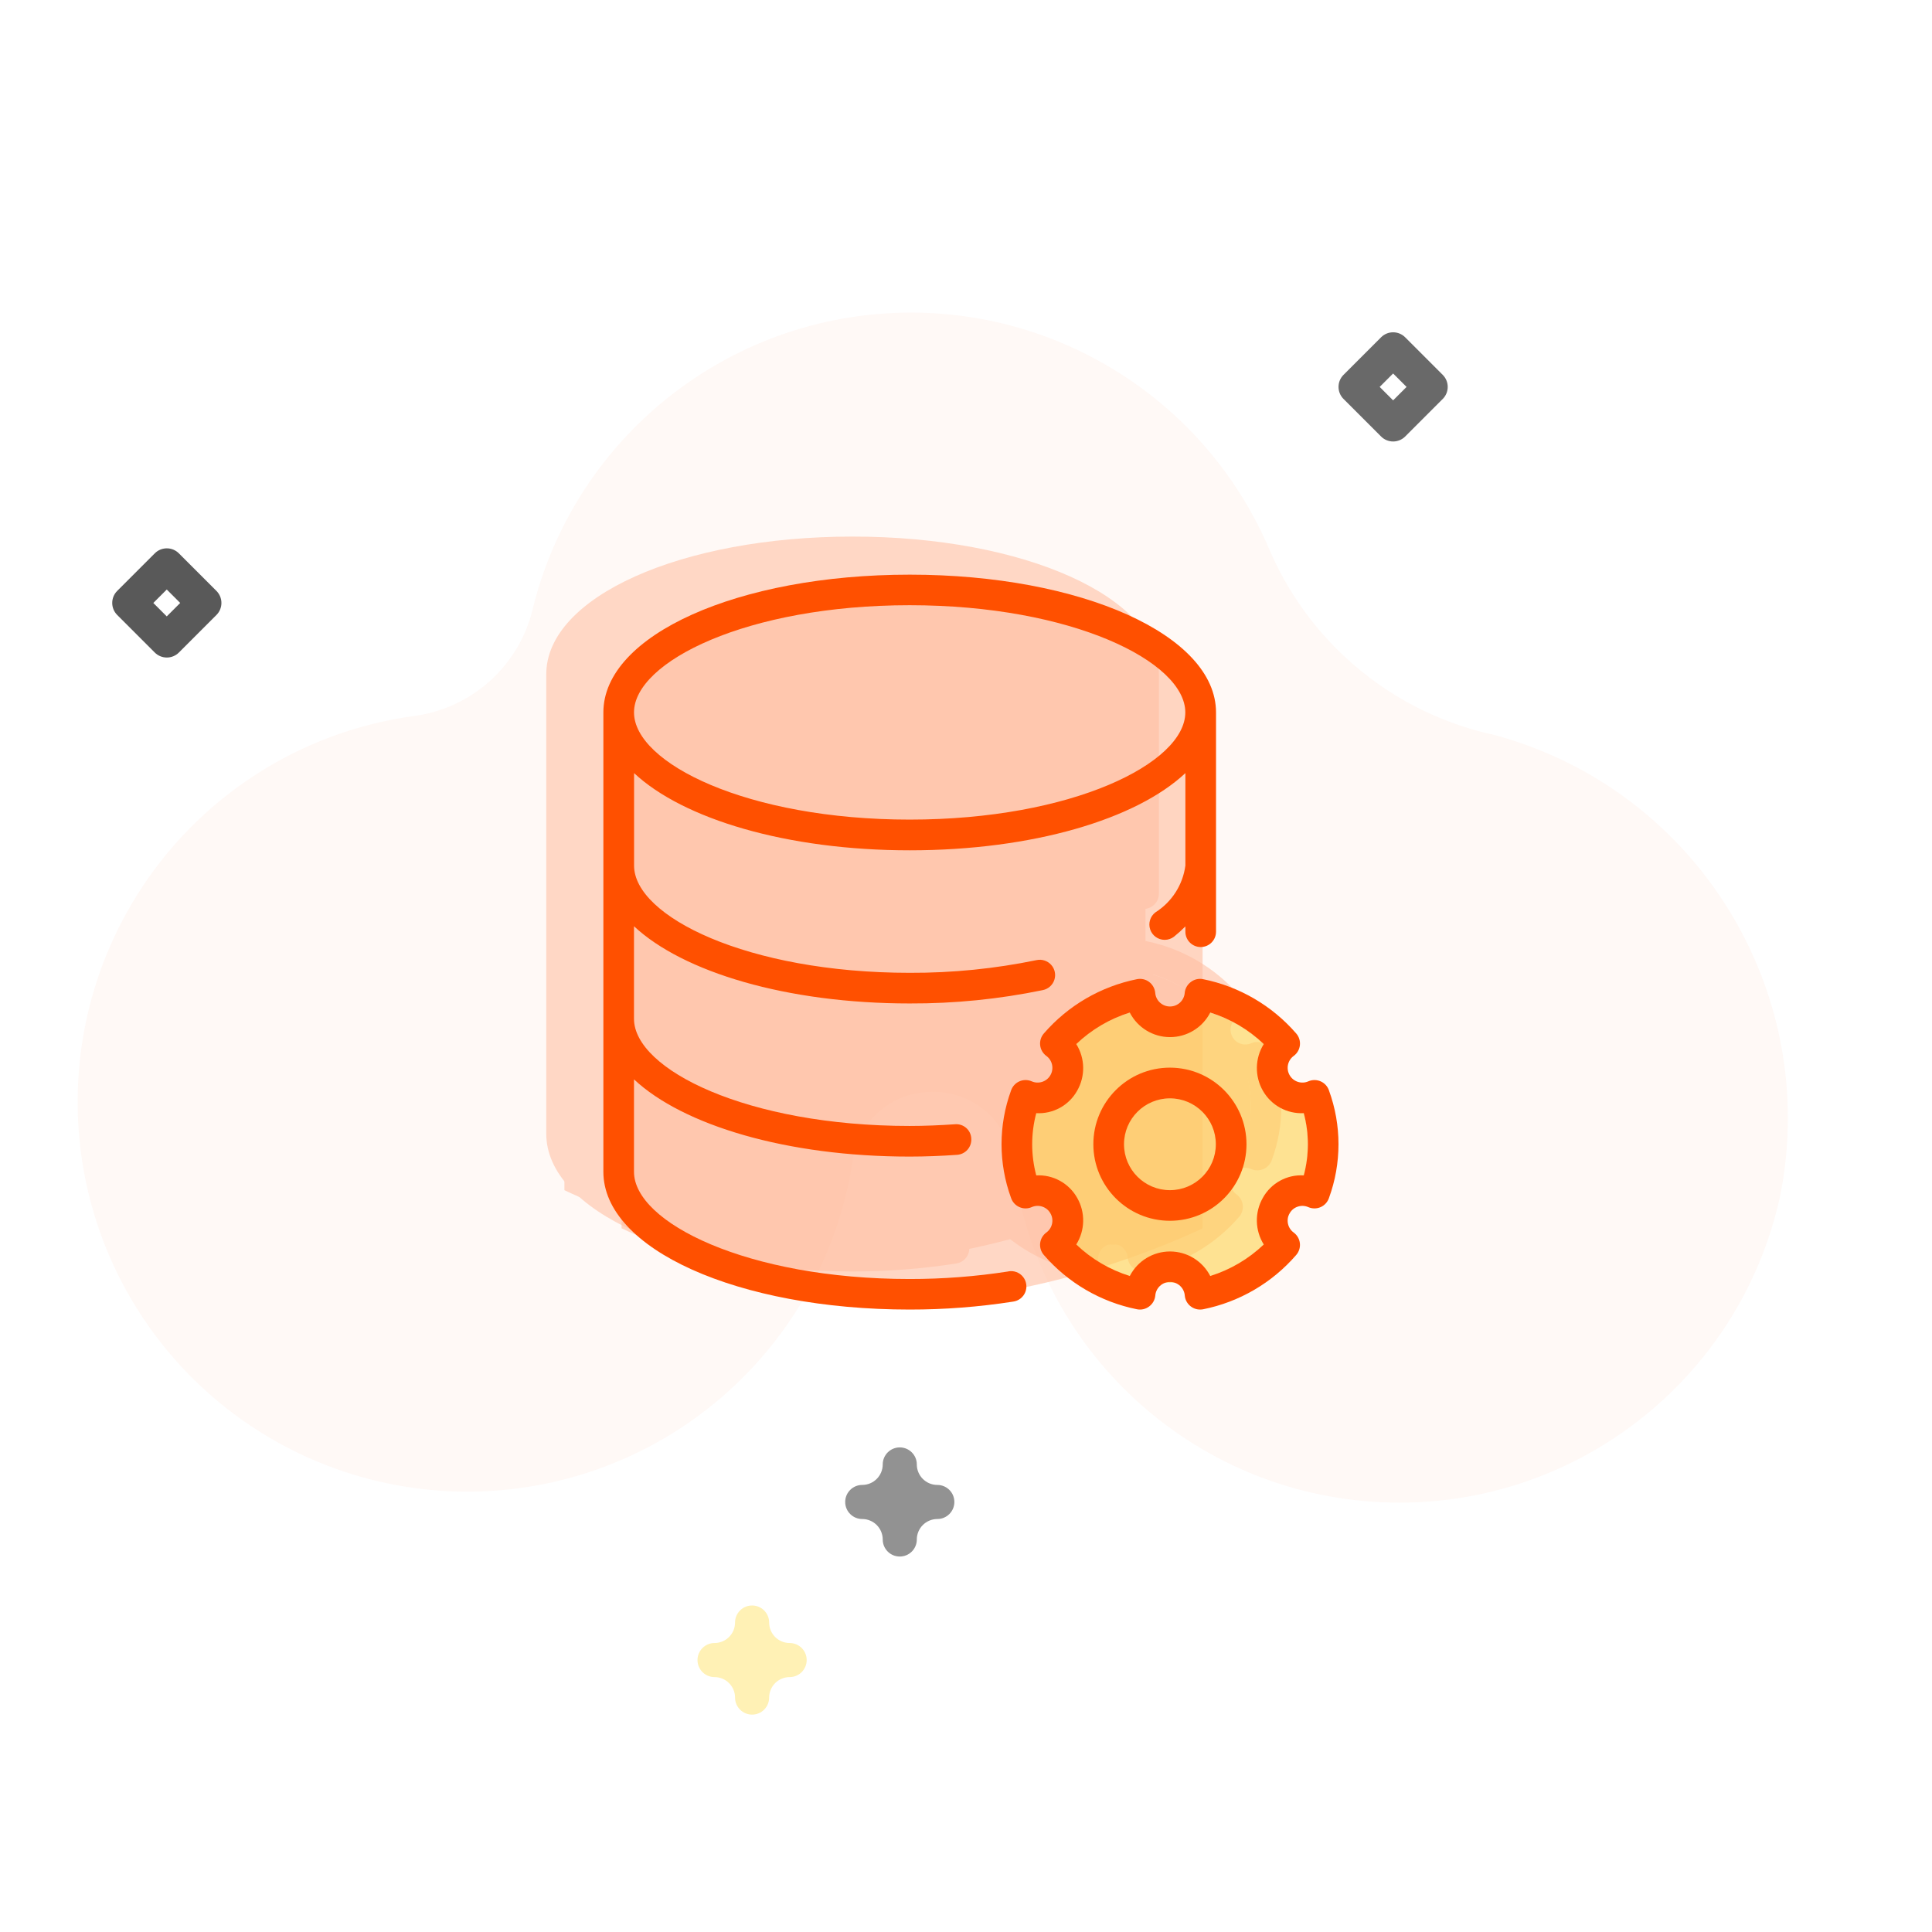
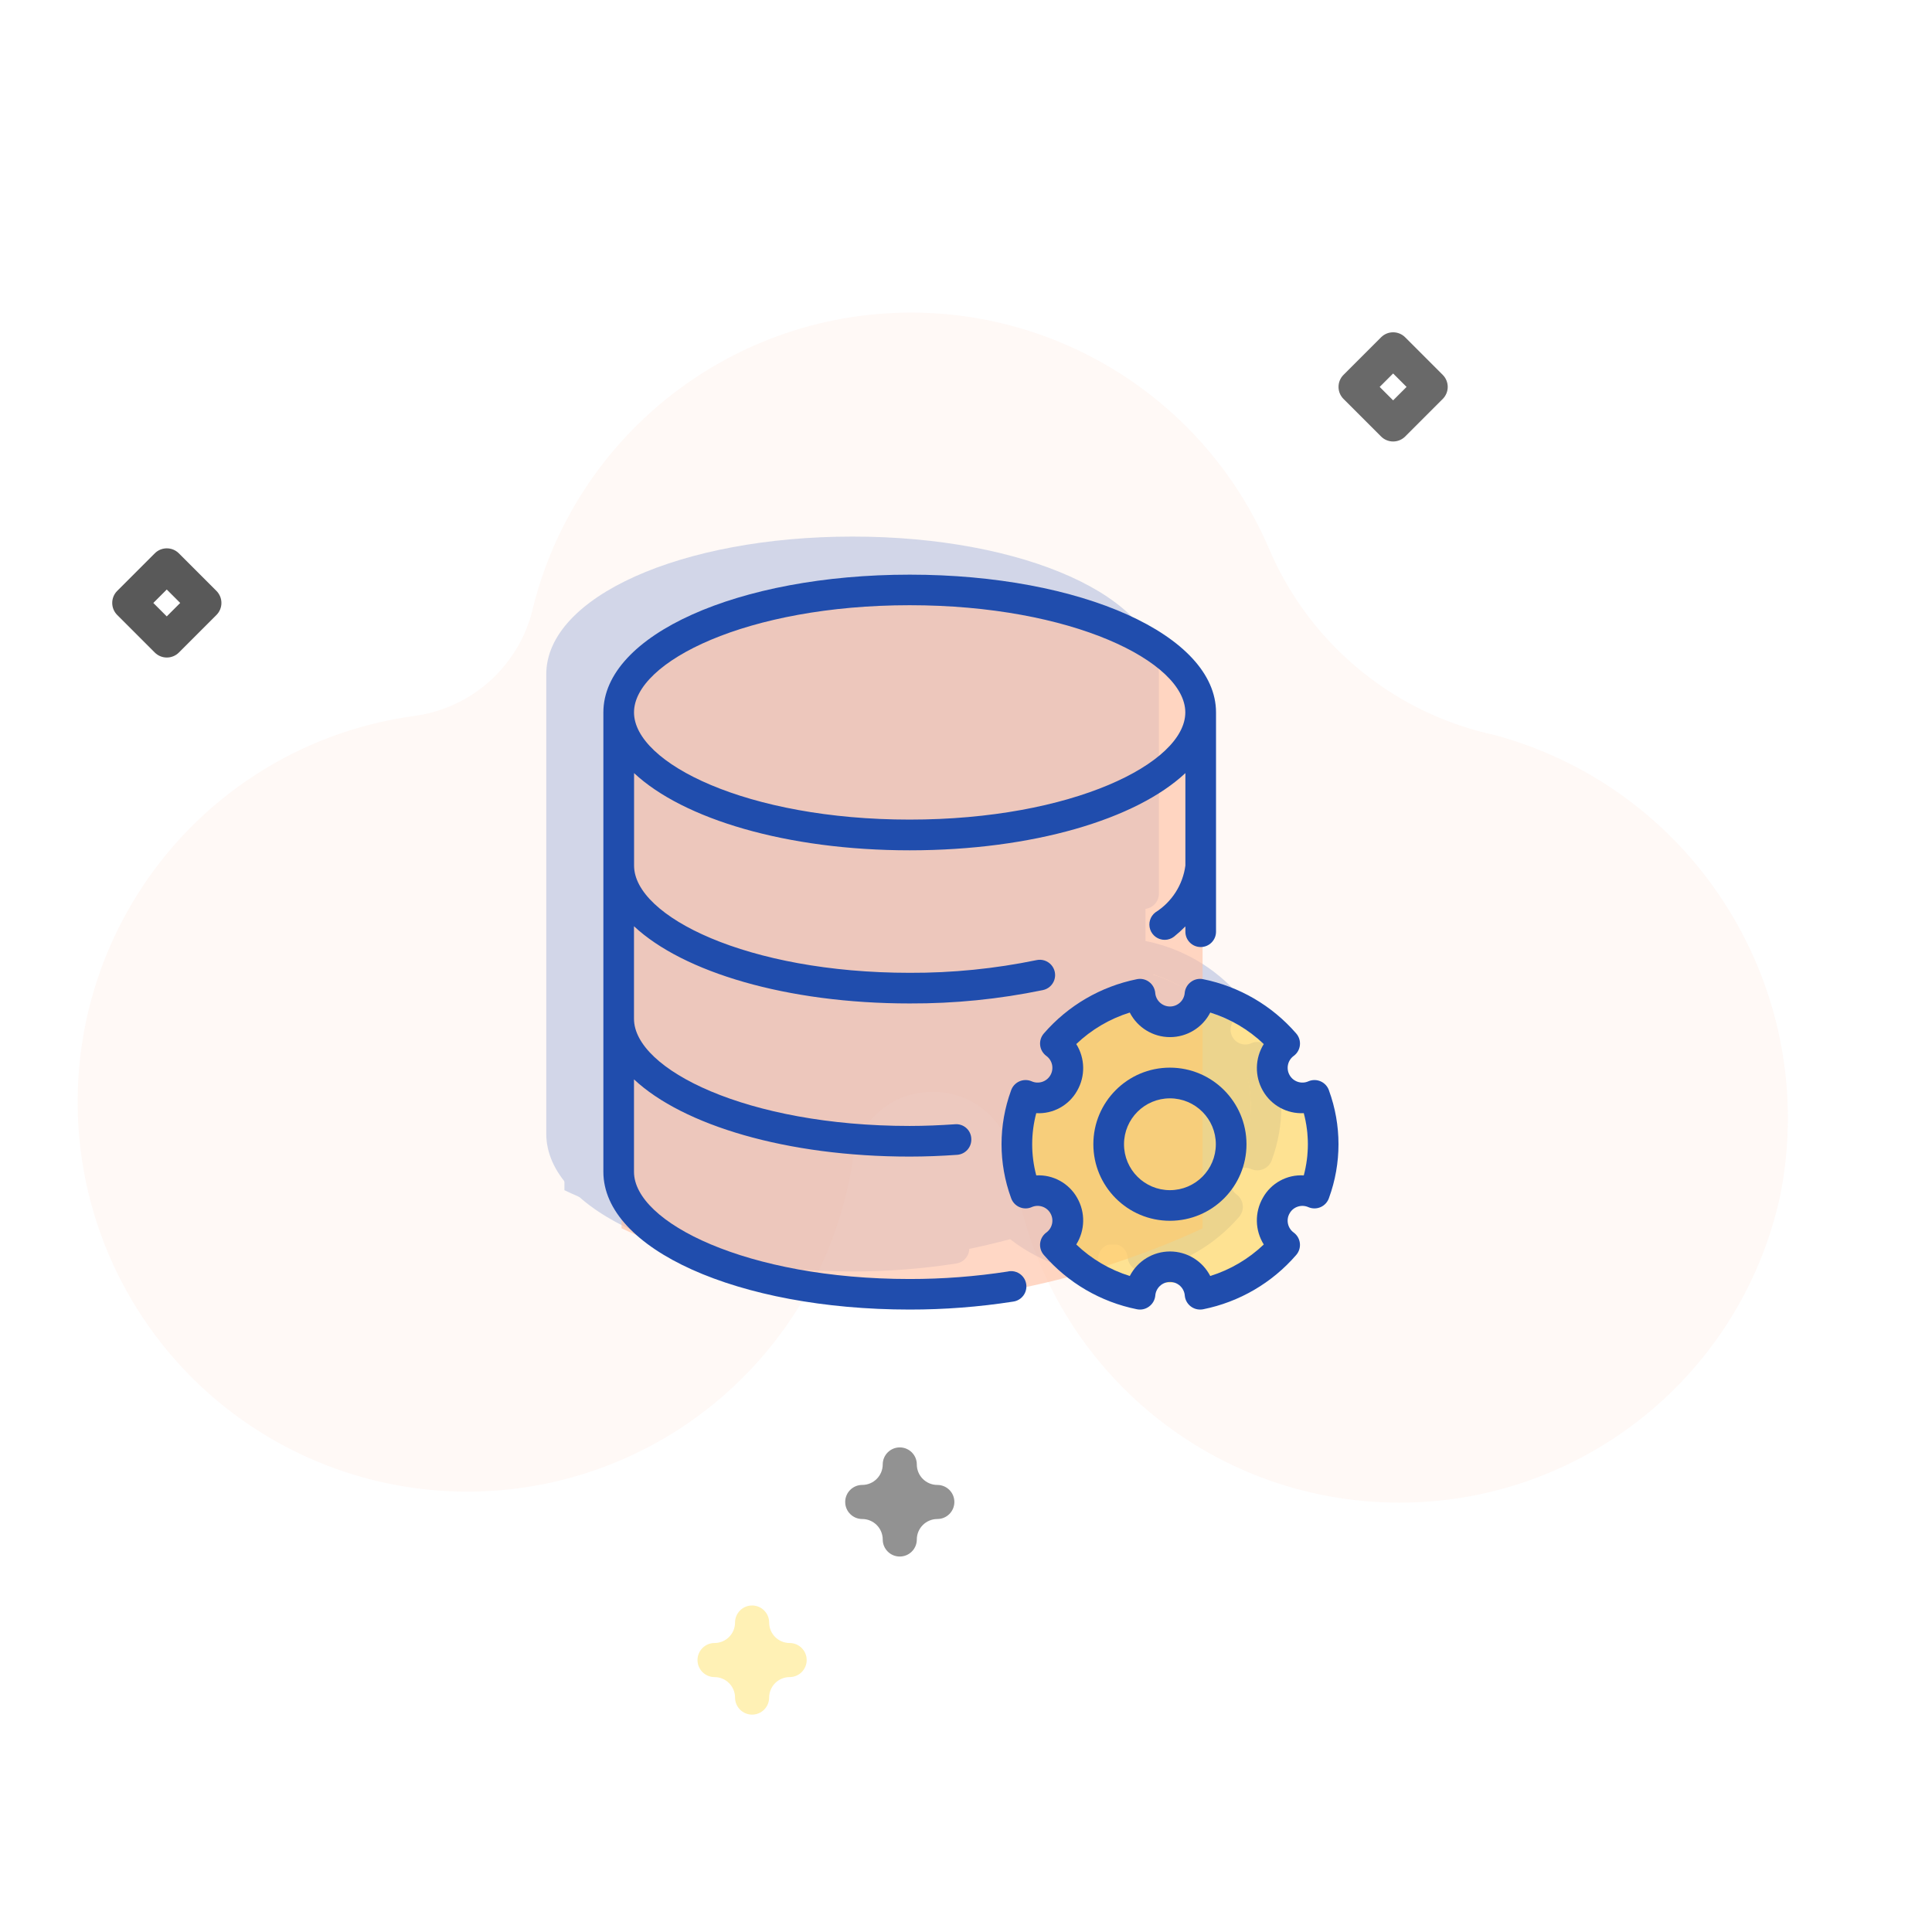
<svg xmlns="http://www.w3.org/2000/svg" id="jdbc-illustration" class="icon" width="100" height="100" viewBox="0 0 92.578 77.443">
  <g transform="translate(-4357.824 2535.707)">
    <path class="path fill primary" d="M79.979,24.705a18.63,18.63,0,0,1-11.05,11.42,6.765,6.765,0,0,0-4.363,6.238q0,.088,0,.182A18.668,18.668,0,0,1,30.875,53.191a15.234,15.234,0,0,0-12.192-6.319q-.213,0-.427,0A19.021,19.021,0,0,1,0,28.455a18.674,18.674,0,0,1,36.209-6.668,3.821,3.821,0,0,0,4.632,2.336l.072-.02A3.811,3.811,0,0,0,43.69,20.13a18.673,18.673,0,1,1,36.286,4.579Z" transform="translate(4436.728 -2458.264) rotate(-167)" fill="#ffbd9f" opacity="0.1" />
    <path class="path fill tertiary" d="M305.934,39.991a.816.816,0,0,1-.577-.239l-1.8-1.8a.816.816,0,0,1,0-1.154l1.8-1.8a.816.816,0,0,1,1.154,0l1.8,1.8a.816.816,0,0,1,0,1.155l-1.8,1.8a.817.817,0,0,1-.577.238Zm-.644-2.615.644.644.644-.644-.644-.644Z" transform="translate(4118.646 -2562.11)" fill="#696969" />
    <path class="path fill secondary" d="M368.647,409.675a.816.816,0,0,1-.577-.239l-1.8-1.8a.816.816,0,0,1,0-1.154l1.8-1.8a.816.816,0,0,1,1.154,0l1.8,1.8a.816.816,0,0,1,0,1.155l-1.8,1.8a.817.817,0,0,1-.577.238ZM368,407.06l.644.644.644-.644-.644-.644Z" transform="translate(3997.171 -2921.442)" fill="#595959" />
    <path class="path fill primary" d="M93.28,450.434a.816.816,0,0,1-.816-.816.984.984,0,0,0-.983-.982.816.816,0,1,1,0-1.633.984.984,0,0,0,.983-.982.816.816,0,1,1,1.633,0,.984.984,0,0,0,.982.982.816.816,0,0,1,0,1.633.984.984,0,0,0-.982.982.816.816,0,0,1-.817.816Z" transform="translate(4300.583 -2911.547)" fill="#ffe783" opacity="0.6" />
    <path class="path fill tertiary" d="M136.613,404.036a.816.816,0,0,1-.816-.816.984.984,0,0,0-.982-.982.816.816,0,1,1,0-1.633.984.984,0,0,0,.982-.982.816.816,0,0,1,1.633,0,.984.984,0,0,0,.983.982.816.816,0,1,1,0,1.633.984.984,0,0,0-.983.982.816.816,0,0,1-.817.816Z" transform="translate(4264.326 -2872.724)" fill="#494949" opacity="0.6" />
    <g transform="translate(4384 -2517.567)" opacity="0.2">
-       <path class="path fill primary" d="M0-1.086S-.394-8.521,13.951-8.362,27.844-1.086,27.844-1.086V22.407s-6.931,3.415-13.892,3.415S0,22.407,0,22.407Z" transform="translate(0.87 8.917)" fill="#ff5000" />
-       <ellipse class="path fill primary" cx="6.613" cy="6.613" rx="6.613" ry="6.613" transform="translate(20.535 20.708)" fill="#ff5000" />
+       <path class="path fill primary" d="M0-1.086S-.394-8.521,13.951-8.362,27.844-1.086,27.844-1.086V22.407s-6.931,3.415-13.892,3.415S0,22.407,0,22.407Z" transform="translate(0.87 8.917)" fill="#204dad" />
+       <ellipse class="path fill primary" cx="6.613" cy="6.613" rx="6.613" ry="6.613" transform="translate(20.535 20.708)" fill="#204dad" />
      <g transform="translate(0 0)">
        <g transform="translate(0 0)">
          <g>
-             <path class="path fill primary" d="M345,343.465a3.669,3.669,0,1,0,3.669,3.669A3.673,3.673,0,0,0,345,343.465Zm0,5.871a2.2,2.2,0,1,1,2.2-2.2A2.2,2.2,0,0,1,345,349.336Z" transform="translate(-317.852 -319.838)" fill="#ff5000" />
-             <path class="path fill primary" d="M19.405,33.412a30.625,30.625,0,0,1-4.729.362c-7.784,0-13.209-2.708-13.209-5.137V24.208c2.353,2.2,7.316,3.7,13.209,3.7.775,0,1.529-.032,2.272-.084a.732.732,0,0,0,.682-.781.719.719,0,0,0-.782-.684c-.709.048-1.431.081-2.172.081-7.784,0-13.209-2.708-13.209-5.137V16.87c2.353,2.2,7.316,3.7,13.209,3.7a30.907,30.907,0,0,0,6.383-.64.734.734,0,1,0-.3-1.437,29.5,29.5,0,0,1-6.079.609c-7.784,0-13.209-2.708-13.209-5.137V9.532c2.353,2.2,7.316,3.7,13.209,3.7s10.856-1.491,13.209-3.7v4.429a3.14,3.14,0,0,1-1.437,2.245.733.733,0,0,0,.446,1.316.727.727,0,0,0,.445-.151,6.637,6.637,0,0,0,.546-.493v.255a.734.734,0,1,0,1.468,0V6.623c0-3.7-6.447-6.6-14.676-6.6S0,2.92,0,6.623V28.638c0,3.7,6.447,6.6,14.676,6.6a32.067,32.067,0,0,0,4.955-.38.734.734,0,1,0-.226-1.45ZM14.676,1.487c7.784,0,13.209,2.708,13.209,5.137S22.461,11.76,14.676,11.76,1.468,9.052,1.468,6.623,6.892,1.487,14.676,1.487Z" transform="translate(0 -0.019)" fill="#ff5000" />
-             <path class="path fill primary" d="M293.022,286.895a.734.734,0,0,0-.982-.44.707.707,0,0,1-.7-1.221.734.734,0,0,0,.11-1.071,8,8,0,0,0-4.46-2.6.724.724,0,0,0-.58.129.735.735,0,0,0-.3.517.709.709,0,0,1-1.415,0,.74.74,0,0,0-.295-.517.726.726,0,0,0-.58-.129,7.984,7.984,0,0,0-4.46,2.6.734.734,0,0,0,.11,1.071.707.707,0,0,1-.7,1.221.734.734,0,0,0-.982.44,7.5,7.5,0,0,0,0,5.153.734.734,0,0,0,.395.434.724.724,0,0,0,.587.006.707.707,0,0,1,.7,1.221.734.734,0,0,0-.11,1.071,7.976,7.976,0,0,0,4.46,2.6.727.727,0,0,0,.578-.129.735.735,0,0,0,.3-.517.709.709,0,0,1,1.415,0,.736.736,0,0,0,.731.66.837.837,0,0,0,.145-.013,7.967,7.967,0,0,0,4.46-2.6.734.734,0,0,0-.11-1.071.707.707,0,0,1,.7-1.221.734.734,0,0,0,.982-.44,7.5,7.5,0,0,0,0-5.154Zm-1.209,4.07a2.1,2.1,0,0,0-1.961,1.077,2.177,2.177,0,0,0,.045,2.234,6.513,6.513,0,0,1-2.565,1.51,2.168,2.168,0,0,0-3.855,0,6.5,6.5,0,0,1-2.565-1.51,2.174,2.174,0,0,0,.044-2.234,2.12,2.12,0,0,0-1.961-1.077,5.794,5.794,0,0,1,0-2.982,2.106,2.106,0,0,0,1.961-1.077,2.174,2.174,0,0,0-.044-2.234,6.525,6.525,0,0,1,2.564-1.51,2.168,2.168,0,0,0,3.857,0,6.526,6.526,0,0,1,2.564,1.51,2.18,2.18,0,0,0-.044,2.234,2.128,2.128,0,0,0,1.961,1.077,5.8,5.8,0,0,1,0,2.984Z" transform="translate(-258.252 -262.175)" fill="#ff5000" />
+             <path class="path fill primary" d="M345,343.465a3.669,3.669,0,1,0,3.669,3.669A3.673,3.673,0,0,0,345,343.465Zm0,5.871a2.2,2.2,0,1,1,2.2-2.2A2.2,2.2,0,0,1,345,349.336Z" transform="translate(-317.852 -319.838)" fill="#204dad" />
+             <path class="path fill primary" d="M19.405,33.412a30.625,30.625,0,0,1-4.729.362c-7.784,0-13.209-2.708-13.209-5.137V24.208c2.353,2.2,7.316,3.7,13.209,3.7.775,0,1.529-.032,2.272-.084a.732.732,0,0,0,.682-.781.719.719,0,0,0-.782-.684c-.709.048-1.431.081-2.172.081-7.784,0-13.209-2.708-13.209-5.137V16.87c2.353,2.2,7.316,3.7,13.209,3.7a30.907,30.907,0,0,0,6.383-.64.734.734,0,1,0-.3-1.437,29.5,29.5,0,0,1-6.079.609c-7.784,0-13.209-2.708-13.209-5.137V9.532c2.353,2.2,7.316,3.7,13.209,3.7s10.856-1.491,13.209-3.7v4.429a3.14,3.14,0,0,1-1.437,2.245.733.733,0,0,0,.446,1.316.727.727,0,0,0,.445-.151,6.637,6.637,0,0,0,.546-.493v.255a.734.734,0,1,0,1.468,0V6.623c0-3.7-6.447-6.6-14.676-6.6S0,2.92,0,6.623V28.638c0,3.7,6.447,6.6,14.676,6.6a32.067,32.067,0,0,0,4.955-.38.734.734,0,1,0-.226-1.45ZM14.676,1.487c7.784,0,13.209,2.708,13.209,5.137S22.461,11.76,14.676,11.76,1.468,9.052,1.468,6.623,6.892,1.487,14.676,1.487Z" transform="translate(0 -0.019)" fill="#204dad" />
+             <path class="path fill primary" d="M293.022,286.895a.734.734,0,0,0-.982-.44.707.707,0,0,1-.7-1.221.734.734,0,0,0,.11-1.071,8,8,0,0,0-4.46-2.6.724.724,0,0,0-.58.129.735.735,0,0,0-.3.517.709.709,0,0,1-1.415,0,.74.74,0,0,0-.295-.517.726.726,0,0,0-.58-.129,7.984,7.984,0,0,0-4.46,2.6.734.734,0,0,0,.11,1.071.707.707,0,0,1-.7,1.221.734.734,0,0,0-.982.44,7.5,7.5,0,0,0,0,5.153.734.734,0,0,0,.395.434.724.724,0,0,0,.587.006.707.707,0,0,1,.7,1.221.734.734,0,0,0-.11,1.071,7.976,7.976,0,0,0,4.46,2.6.727.727,0,0,0,.578-.129.735.735,0,0,0,.3-.517.709.709,0,0,1,1.415,0,.736.736,0,0,0,.731.66.837.837,0,0,0,.145-.013,7.967,7.967,0,0,0,4.46-2.6.734.734,0,0,0-.11-1.071.707.707,0,0,1,.7-1.221.734.734,0,0,0,.982-.44,7.5,7.5,0,0,0,0-5.154Zm-1.209,4.07a2.1,2.1,0,0,0-1.961,1.077,2.177,2.177,0,0,0,.045,2.234,6.513,6.513,0,0,1-2.565,1.51,2.168,2.168,0,0,0-3.855,0,6.5,6.5,0,0,1-2.565-1.51,2.174,2.174,0,0,0,.044-2.234,2.12,2.12,0,0,0-1.961-1.077,5.794,5.794,0,0,1,0-2.982,2.106,2.106,0,0,0,1.961-1.077,2.174,2.174,0,0,0-.044-2.234,6.525,6.525,0,0,1,2.564-1.51,2.168,2.168,0,0,0,3.857,0,6.526,6.526,0,0,1,2.564,1.51,2.18,2.18,0,0,0-.044,2.234,2.128,2.128,0,0,0,1.961,1.077,5.8,5.8,0,0,1,0,2.984Z" transform="translate(-258.252 -262.175)" fill="#204dad" />
          </g>
        </g>
      </g>
    </g>
    <g transform="translate(4386.737 -2515.742)">
      <path class="path fill primary" d="M0-1.086S-.394-8.521,13.951-8.362,27.844-1.086,27.844-1.086V22.407s-6.931,3.415-13.892,3.415S0,22.407,0,22.407Z" transform="translate(0.87 8.917)" fill="#ffbd9f" opacity="0.6" />
      <ellipse class="path fill primary" cx="6.613" cy="6.613" rx="6.613" ry="6.613" transform="translate(20.535 20.708)" fill="#fdd250" opacity="0.6" />
      <g transform="translate(0 0)">
        <g transform="translate(0 0)">
          <g>
-             <path class="path fill primary" d="M345,343.465a3.669,3.669,0,1,0,3.669,3.669A3.673,3.673,0,0,0,345,343.465Zm0,5.871a2.2,2.2,0,1,1,2.2-2.2A2.2,2.2,0,0,1,345,349.336Z" transform="translate(-317.852 -319.838)" fill="#ff5000" />
-             <path class="path fill primary" d="M19.405,33.412a30.625,30.625,0,0,1-4.729.362c-7.784,0-13.209-2.708-13.209-5.137V24.208c2.353,2.2,7.316,3.7,13.209,3.7.775,0,1.529-.032,2.272-.084a.732.732,0,0,0,.682-.781.719.719,0,0,0-.782-.684c-.709.048-1.431.081-2.172.081-7.784,0-13.209-2.708-13.209-5.137V16.87c2.353,2.2,7.316,3.7,13.209,3.7a30.907,30.907,0,0,0,6.383-.64.734.734,0,1,0-.3-1.437,29.5,29.5,0,0,1-6.079.609c-7.784,0-13.209-2.708-13.209-5.137V9.532c2.353,2.2,7.316,3.7,13.209,3.7s10.856-1.491,13.209-3.7v4.429a3.14,3.14,0,0,1-1.437,2.245.733.733,0,0,0,.446,1.316.727.727,0,0,0,.445-.151,6.637,6.637,0,0,0,.546-.493v.255a.734.734,0,1,0,1.468,0V6.623c0-3.7-6.447-6.6-14.676-6.6S0,2.92,0,6.623V28.638c0,3.7,6.447,6.6,14.676,6.6a32.067,32.067,0,0,0,4.955-.38.734.734,0,1,0-.226-1.45ZM14.676,1.487c7.784,0,13.209,2.708,13.209,5.137S22.461,11.76,14.676,11.76,1.468,9.052,1.468,6.623,6.892,1.487,14.676,1.487Z" transform="translate(0 -0.019)" fill="#ff5000" />
-             <path class="path fill primary" d="M293.022,286.895a.734.734,0,0,0-.982-.44.707.707,0,0,1-.7-1.221.734.734,0,0,0,.11-1.071,8,8,0,0,0-4.46-2.6.724.724,0,0,0-.58.129.735.735,0,0,0-.3.517.709.709,0,0,1-1.415,0,.74.74,0,0,0-.295-.517.726.726,0,0,0-.58-.129,7.984,7.984,0,0,0-4.46,2.6.734.734,0,0,0,.11,1.071.707.707,0,0,1-.7,1.221.734.734,0,0,0-.982.44,7.5,7.5,0,0,0,0,5.153.734.734,0,0,0,.395.434.724.724,0,0,0,.587.006.707.707,0,0,1,.7,1.221.734.734,0,0,0-.11,1.071,7.976,7.976,0,0,0,4.46,2.6.727.727,0,0,0,.578-.129.735.735,0,0,0,.3-.517.709.709,0,0,1,1.415,0,.736.736,0,0,0,.731.66.837.837,0,0,0,.145-.013,7.967,7.967,0,0,0,4.46-2.6.734.734,0,0,0-.11-1.071.707.707,0,0,1,.7-1.221.734.734,0,0,0,.982-.44,7.5,7.5,0,0,0,0-5.154Zm-1.209,4.07a2.1,2.1,0,0,0-1.961,1.077,2.177,2.177,0,0,0,.045,2.234,6.513,6.513,0,0,1-2.565,1.51,2.168,2.168,0,0,0-3.855,0,6.5,6.5,0,0,1-2.565-1.51,2.174,2.174,0,0,0,.044-2.234,2.12,2.12,0,0,0-1.961-1.077,5.794,5.794,0,0,1,0-2.982,2.106,2.106,0,0,0,1.961-1.077,2.174,2.174,0,0,0-.044-2.234,6.525,6.525,0,0,1,2.564-1.51,2.168,2.168,0,0,0,3.857,0,6.526,6.526,0,0,1,2.564,1.51,2.18,2.18,0,0,0-.044,2.234,2.128,2.128,0,0,0,1.961,1.077,5.8,5.8,0,0,1,0,2.984Z" transform="translate(-258.252 -262.175)" fill="#ff5000" />
+             <path class="path fill primary" d="M345,343.465a3.669,3.669,0,1,0,3.669,3.669A3.673,3.673,0,0,0,345,343.465Zm0,5.871a2.2,2.2,0,1,1,2.2-2.2A2.2,2.2,0,0,1,345,349.336Z" transform="translate(-317.852 -319.838)" fill="#204dad" />
+             <path class="path fill primary" d="M19.405,33.412a30.625,30.625,0,0,1-4.729.362c-7.784,0-13.209-2.708-13.209-5.137V24.208c2.353,2.2,7.316,3.7,13.209,3.7.775,0,1.529-.032,2.272-.084a.732.732,0,0,0,.682-.781.719.719,0,0,0-.782-.684c-.709.048-1.431.081-2.172.081-7.784,0-13.209-2.708-13.209-5.137V16.87c2.353,2.2,7.316,3.7,13.209,3.7a30.907,30.907,0,0,0,6.383-.64.734.734,0,1,0-.3-1.437,29.5,29.5,0,0,1-6.079.609c-7.784,0-13.209-2.708-13.209-5.137V9.532c2.353,2.2,7.316,3.7,13.209,3.7s10.856-1.491,13.209-3.7v4.429a3.14,3.14,0,0,1-1.437,2.245.733.733,0,0,0,.446,1.316.727.727,0,0,0,.445-.151,6.637,6.637,0,0,0,.546-.493v.255a.734.734,0,1,0,1.468,0V6.623c0-3.7-6.447-6.6-14.676-6.6S0,2.92,0,6.623V28.638c0,3.7,6.447,6.6,14.676,6.6a32.067,32.067,0,0,0,4.955-.38.734.734,0,1,0-.226-1.45ZM14.676,1.487c7.784,0,13.209,2.708,13.209,5.137S22.461,11.76,14.676,11.76,1.468,9.052,1.468,6.623,6.892,1.487,14.676,1.487Z" transform="translate(0 -0.019)" fill="#204dad" />
+             <path class="path fill primary" d="M293.022,286.895a.734.734,0,0,0-.982-.44.707.707,0,0,1-.7-1.221.734.734,0,0,0,.11-1.071,8,8,0,0,0-4.46-2.6.724.724,0,0,0-.58.129.735.735,0,0,0-.3.517.709.709,0,0,1-1.415,0,.74.74,0,0,0-.295-.517.726.726,0,0,0-.58-.129,7.984,7.984,0,0,0-4.46,2.6.734.734,0,0,0,.11,1.071.707.707,0,0,1-.7,1.221.734.734,0,0,0-.982.44,7.5,7.5,0,0,0,0,5.153.734.734,0,0,0,.395.434.724.724,0,0,0,.587.006.707.707,0,0,1,.7,1.221.734.734,0,0,0-.11,1.071,7.976,7.976,0,0,0,4.46,2.6.727.727,0,0,0,.578-.129.735.735,0,0,0,.3-.517.709.709,0,0,1,1.415,0,.736.736,0,0,0,.731.66.837.837,0,0,0,.145-.013,7.967,7.967,0,0,0,4.46-2.6.734.734,0,0,0-.11-1.071.707.707,0,0,1,.7-1.221.734.734,0,0,0,.982-.44,7.5,7.5,0,0,0,0-5.154Zm-1.209,4.07a2.1,2.1,0,0,0-1.961,1.077,2.177,2.177,0,0,0,.045,2.234,6.513,6.513,0,0,1-2.565,1.51,2.168,2.168,0,0,0-3.855,0,6.5,6.5,0,0,1-2.565-1.51,2.174,2.174,0,0,0,.044-2.234,2.12,2.12,0,0,0-1.961-1.077,5.794,5.794,0,0,1,0-2.982,2.106,2.106,0,0,0,1.961-1.077,2.174,2.174,0,0,0-.044-2.234,6.525,6.525,0,0,1,2.564-1.51,2.168,2.168,0,0,0,3.857,0,6.526,6.526,0,0,1,2.564,1.51,2.18,2.18,0,0,0-.044,2.234,2.128,2.128,0,0,0,1.961,1.077,5.8,5.8,0,0,1,0,2.984Z" transform="translate(-258.252 -262.175)" fill="#204dad" />
          </g>
        </g>
      </g>
    </g>
  </g>
</svg>
